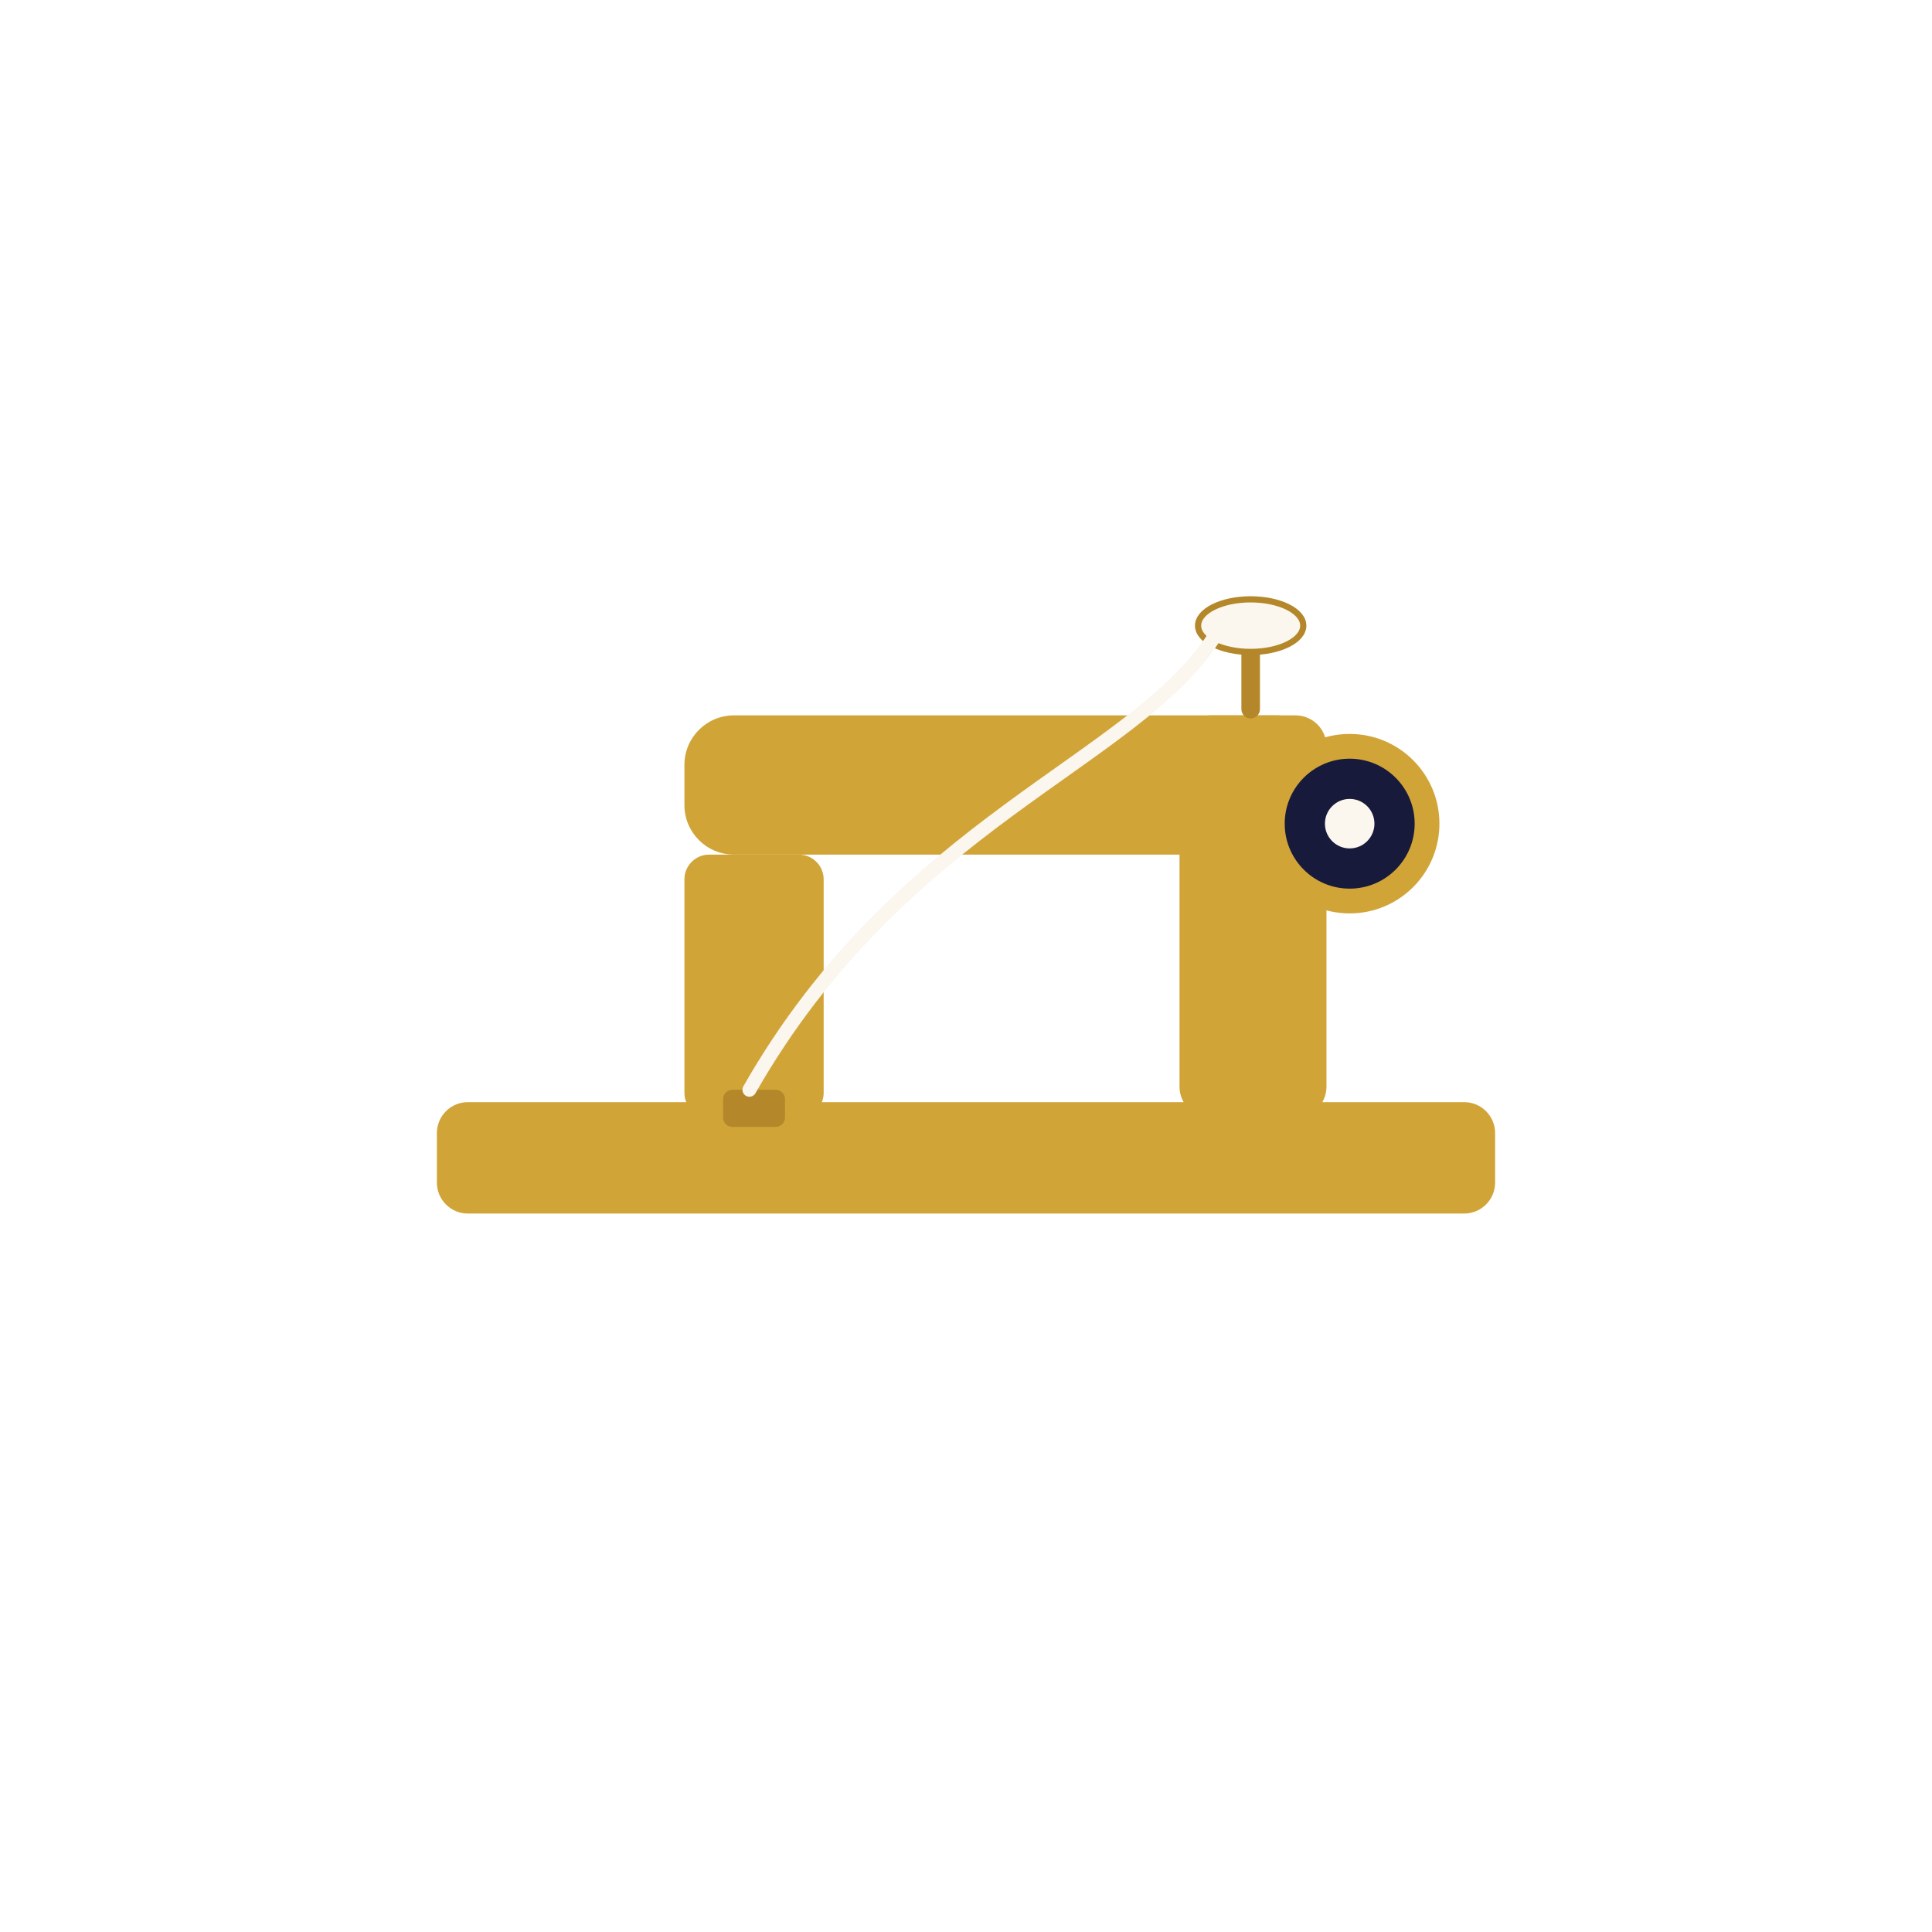
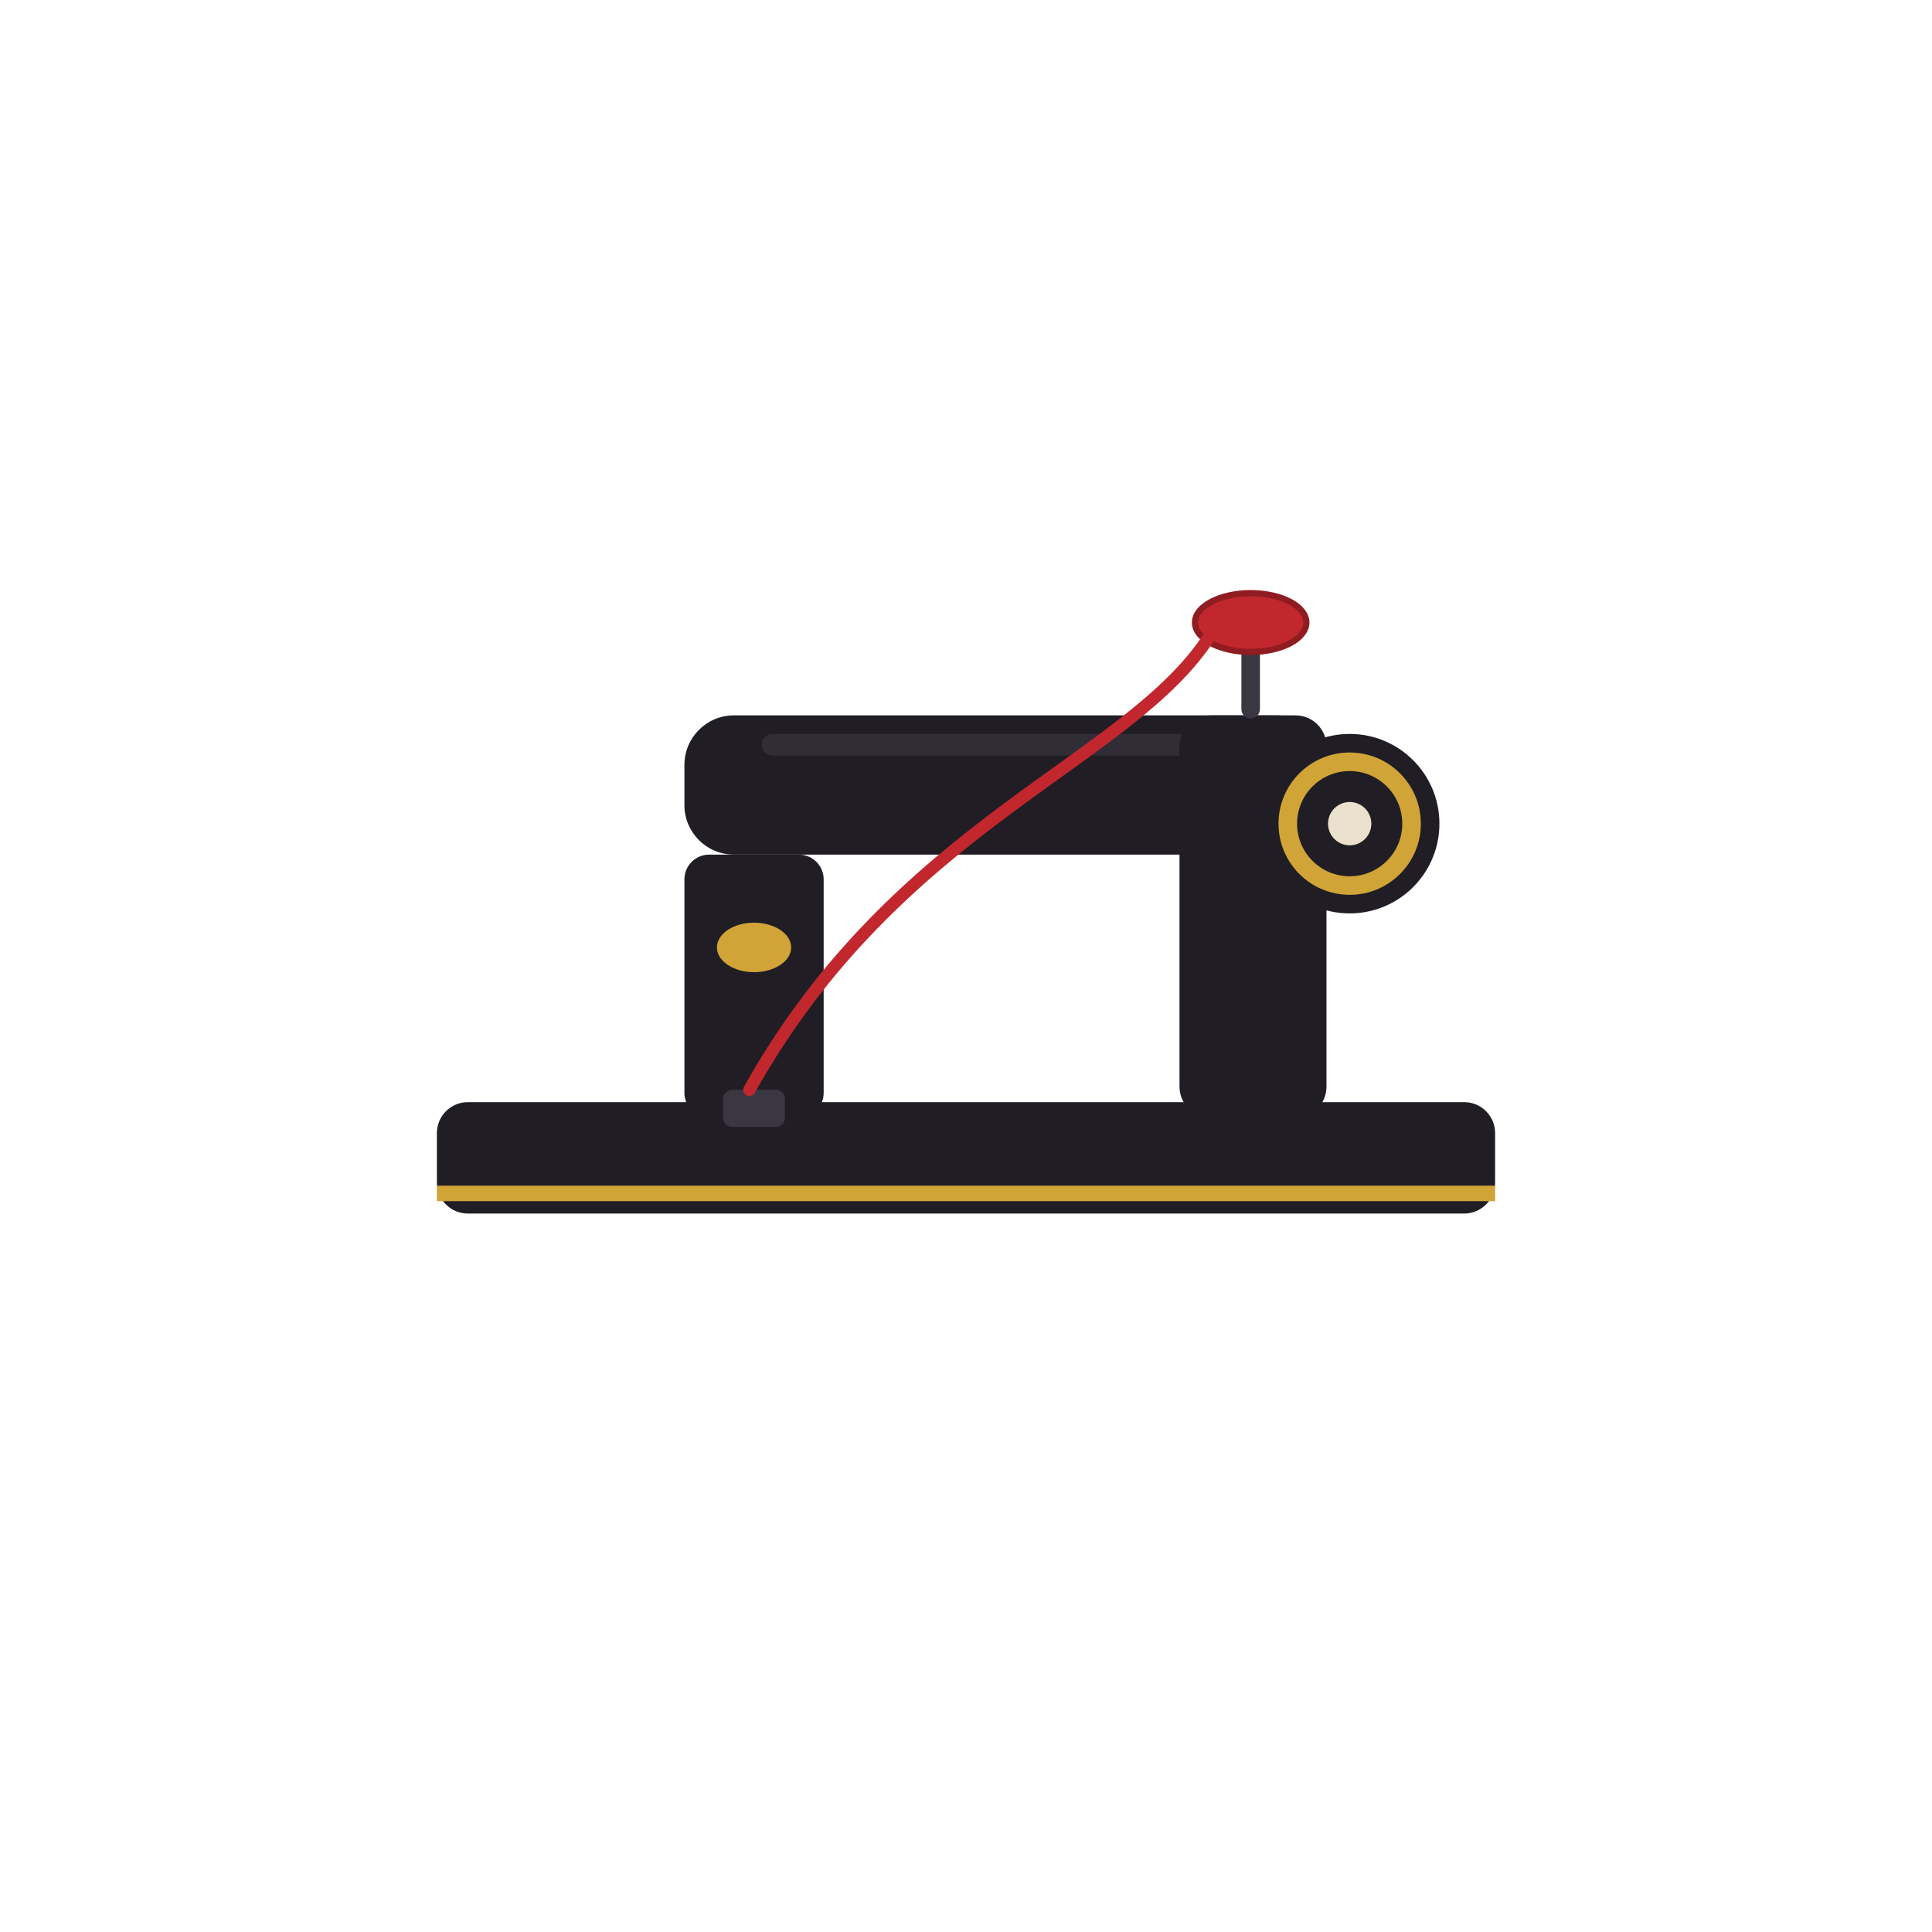
<svg xmlns="http://www.w3.org/2000/svg" width="1024" height="1024" viewBox="0 0 1024 1024">
  <g transform="translate(512,512) scale(0.82) translate(-512,-512)">
-     <rect x="170" y="600" width="684" height="72" rx="20" fill="#D1A438" />
-     <rect x="330" y="440" width="90" height="170" rx="16" fill="#D1A438" />
-     <rect x="355" y="592" width="40" height="24" rx="6" fill="#B4872A" />
-     <rect x="330" y="350" width="415" height="90" rx="32" fill="#D1A438" />
-     <rect x="650" y="350" width="95" height="260" rx="20" fill="#D1A438" />
-     <circle cx="760" cy="420" r="58" fill="#D1A438" />
-     <circle cx="760" cy="420" r="42" fill="#171A3A" />
-     <circle cx="760" cy="420" r="16" fill="#FBF6EE" />
-     <rect x="690" y="292" width="12" height="60" rx="6" fill="#B4872A" />
-     <ellipse cx="696" cy="292" rx="34" ry="17" fill="#FBF6EE" />
-     <ellipse cx="696" cy="292" rx="34" ry="17" fill="none" stroke="#B4872A" stroke-width="4" />
-     <path d="M672,300 C 620,380 470,420 372,592" fill="none" stroke="#FBF6EE" stroke-width="9" stroke-linecap="round" />
+     <rect x="170" y="600" width="684" height="72" rx="20" fill="#201E24" />
+     <rect x="170" y="654" width="684" height="10" fill="#D1A438" />
+     <rect x="330" y="440" width="90" height="170" rx="16" fill="#201E24" />
+     <ellipse cx="375" cy="500" rx="24" ry="16" fill="#D1A438" />
+     <rect x="355" y="592" width="40" height="24" rx="6" fill="#3A3742" />
+     <rect x="330" y="350" width="415" height="90" rx="32" fill="#201E24" />
+     <rect x="380" y="362" width="300" height="14" rx="7" fill="#3A3742" opacity="0.6" />
+     <rect x="650" y="350" width="95" height="260" rx="20" fill="#201E24" />
+     <circle cx="760" cy="420" r="58" fill="#201E24" />
+     <circle cx="760" cy="420" r="46" fill="#D1A438" />
+     <circle cx="760" cy="420" r="34" fill="#201E24" />
+     <circle cx="760" cy="420" r="14" fill="#EAE0CC" />
+     <rect x="690" y="292" width="12" height="60" rx="6" fill="#3A3742" />
+     <ellipse cx="696" cy="290" rx="36" ry="19" fill="#C1272D" />
+     <ellipse cx="696" cy="290" rx="36" ry="19" fill="none" stroke="#8f1c21" stroke-width="4" />
+     <path d="M670,298 C 618,380 468,420 372,592" fill="none" stroke="#C1272D" stroke-width="8" stroke-linecap="round" />
  </g>
</svg>
